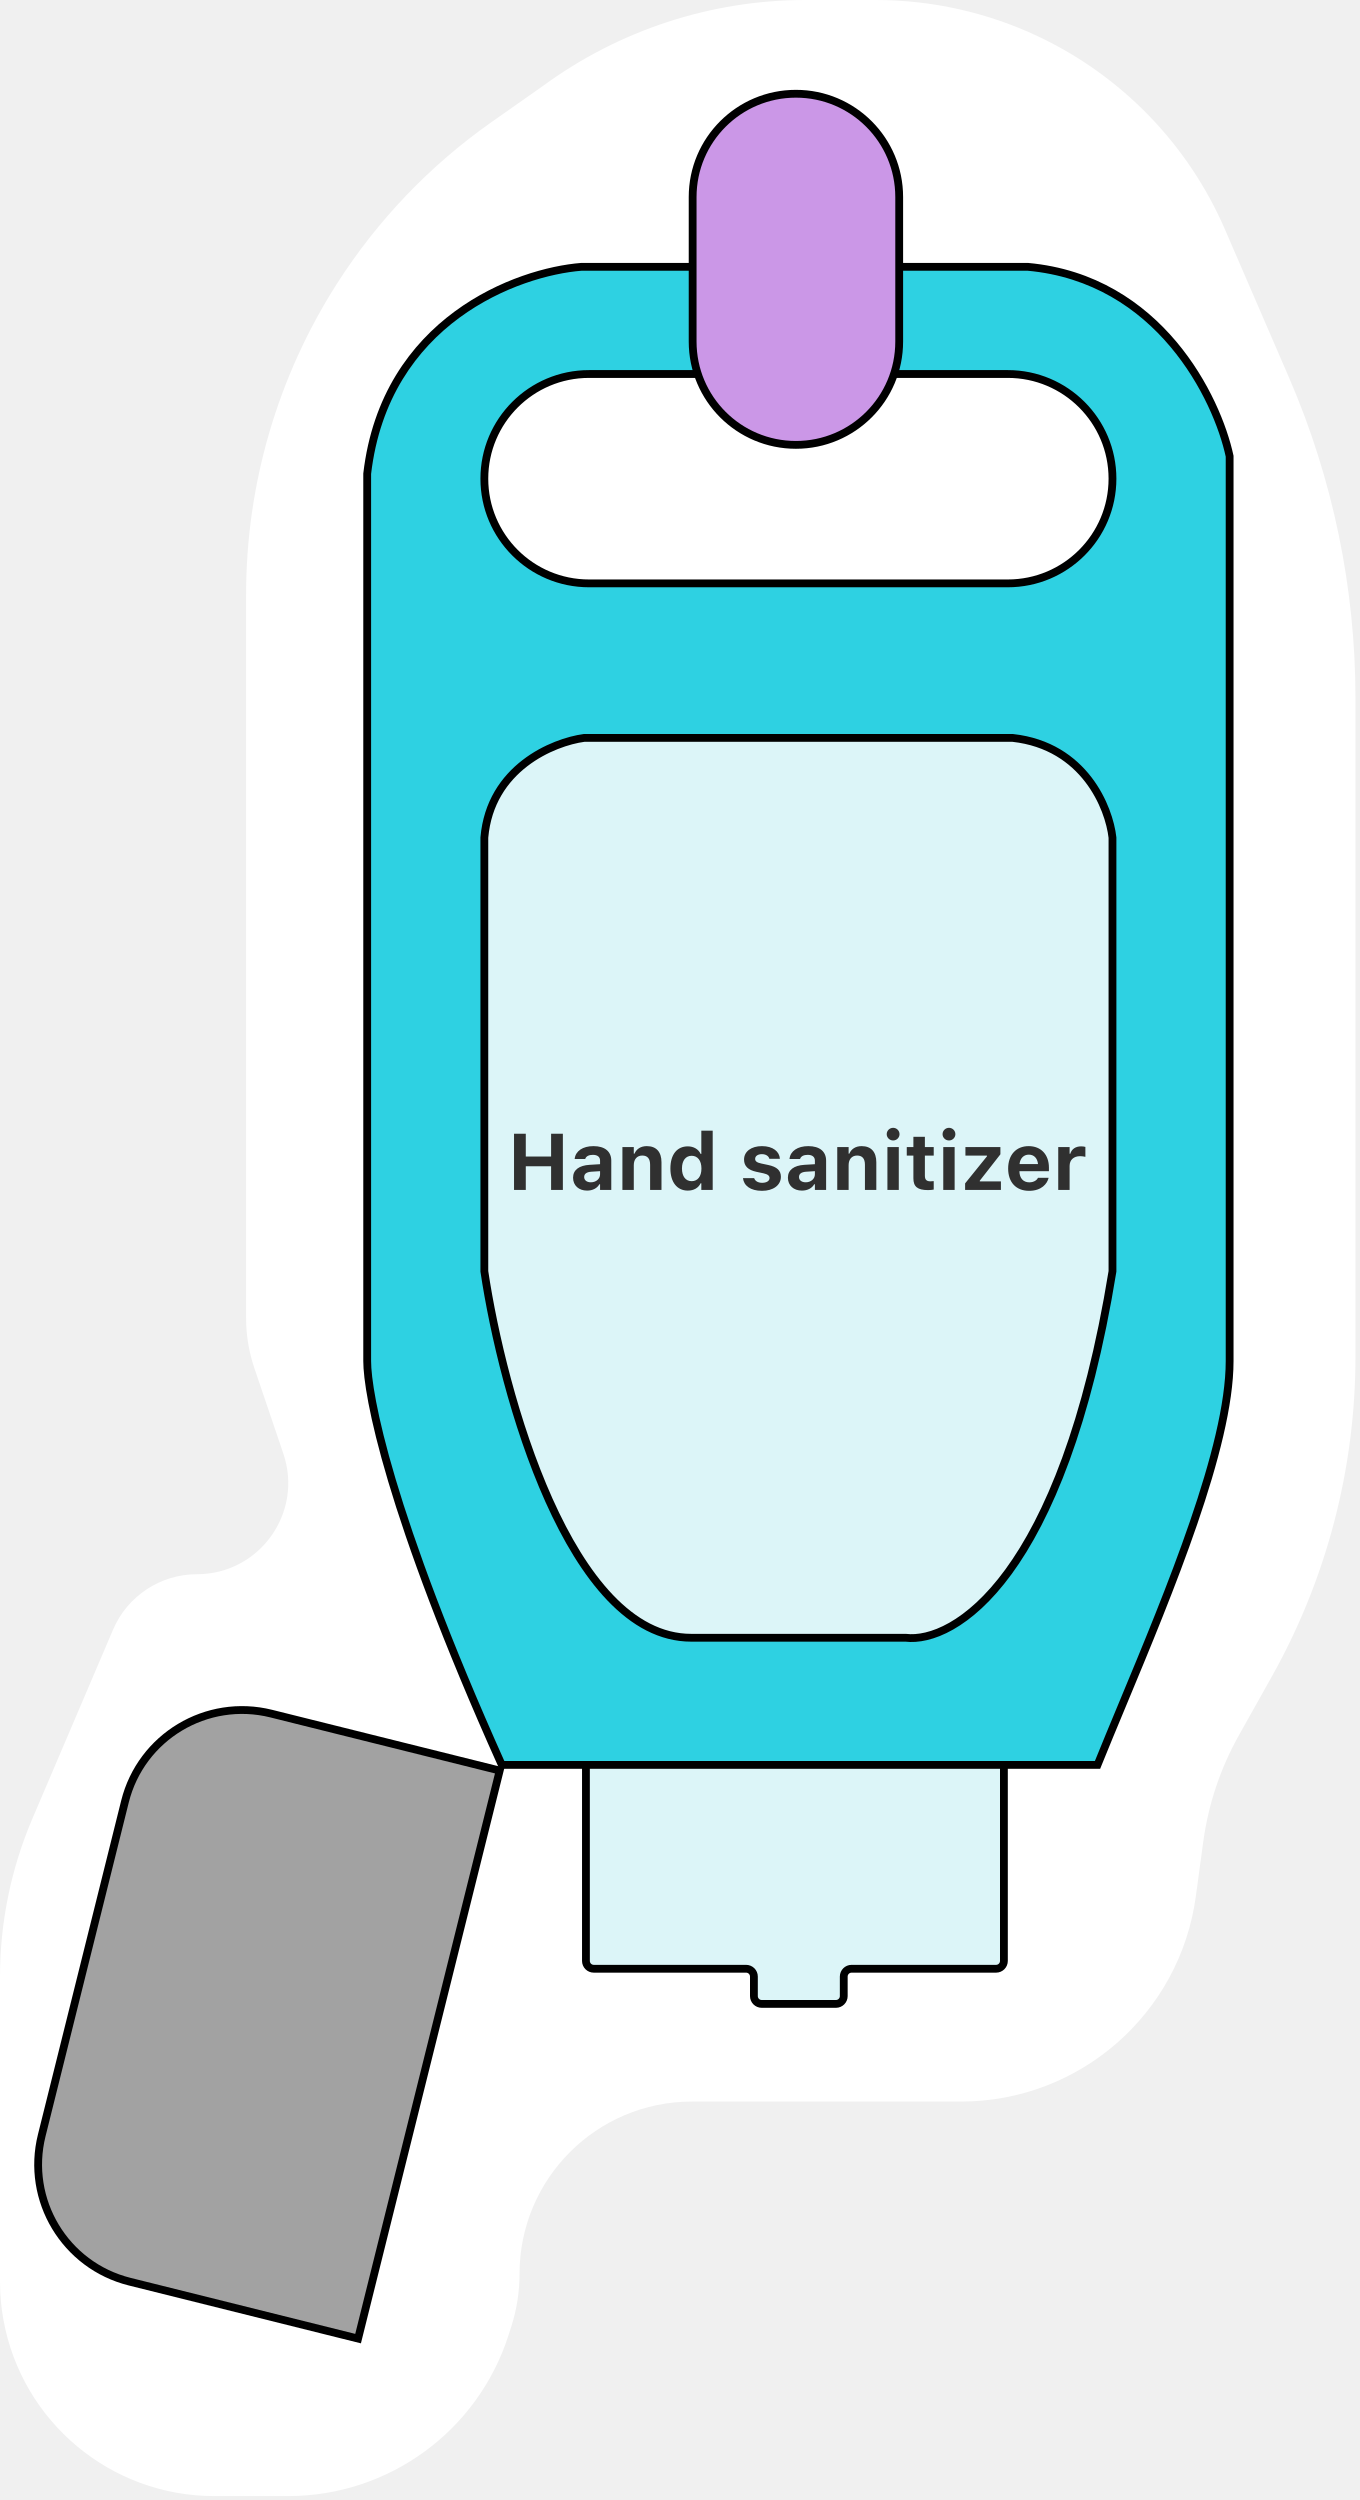
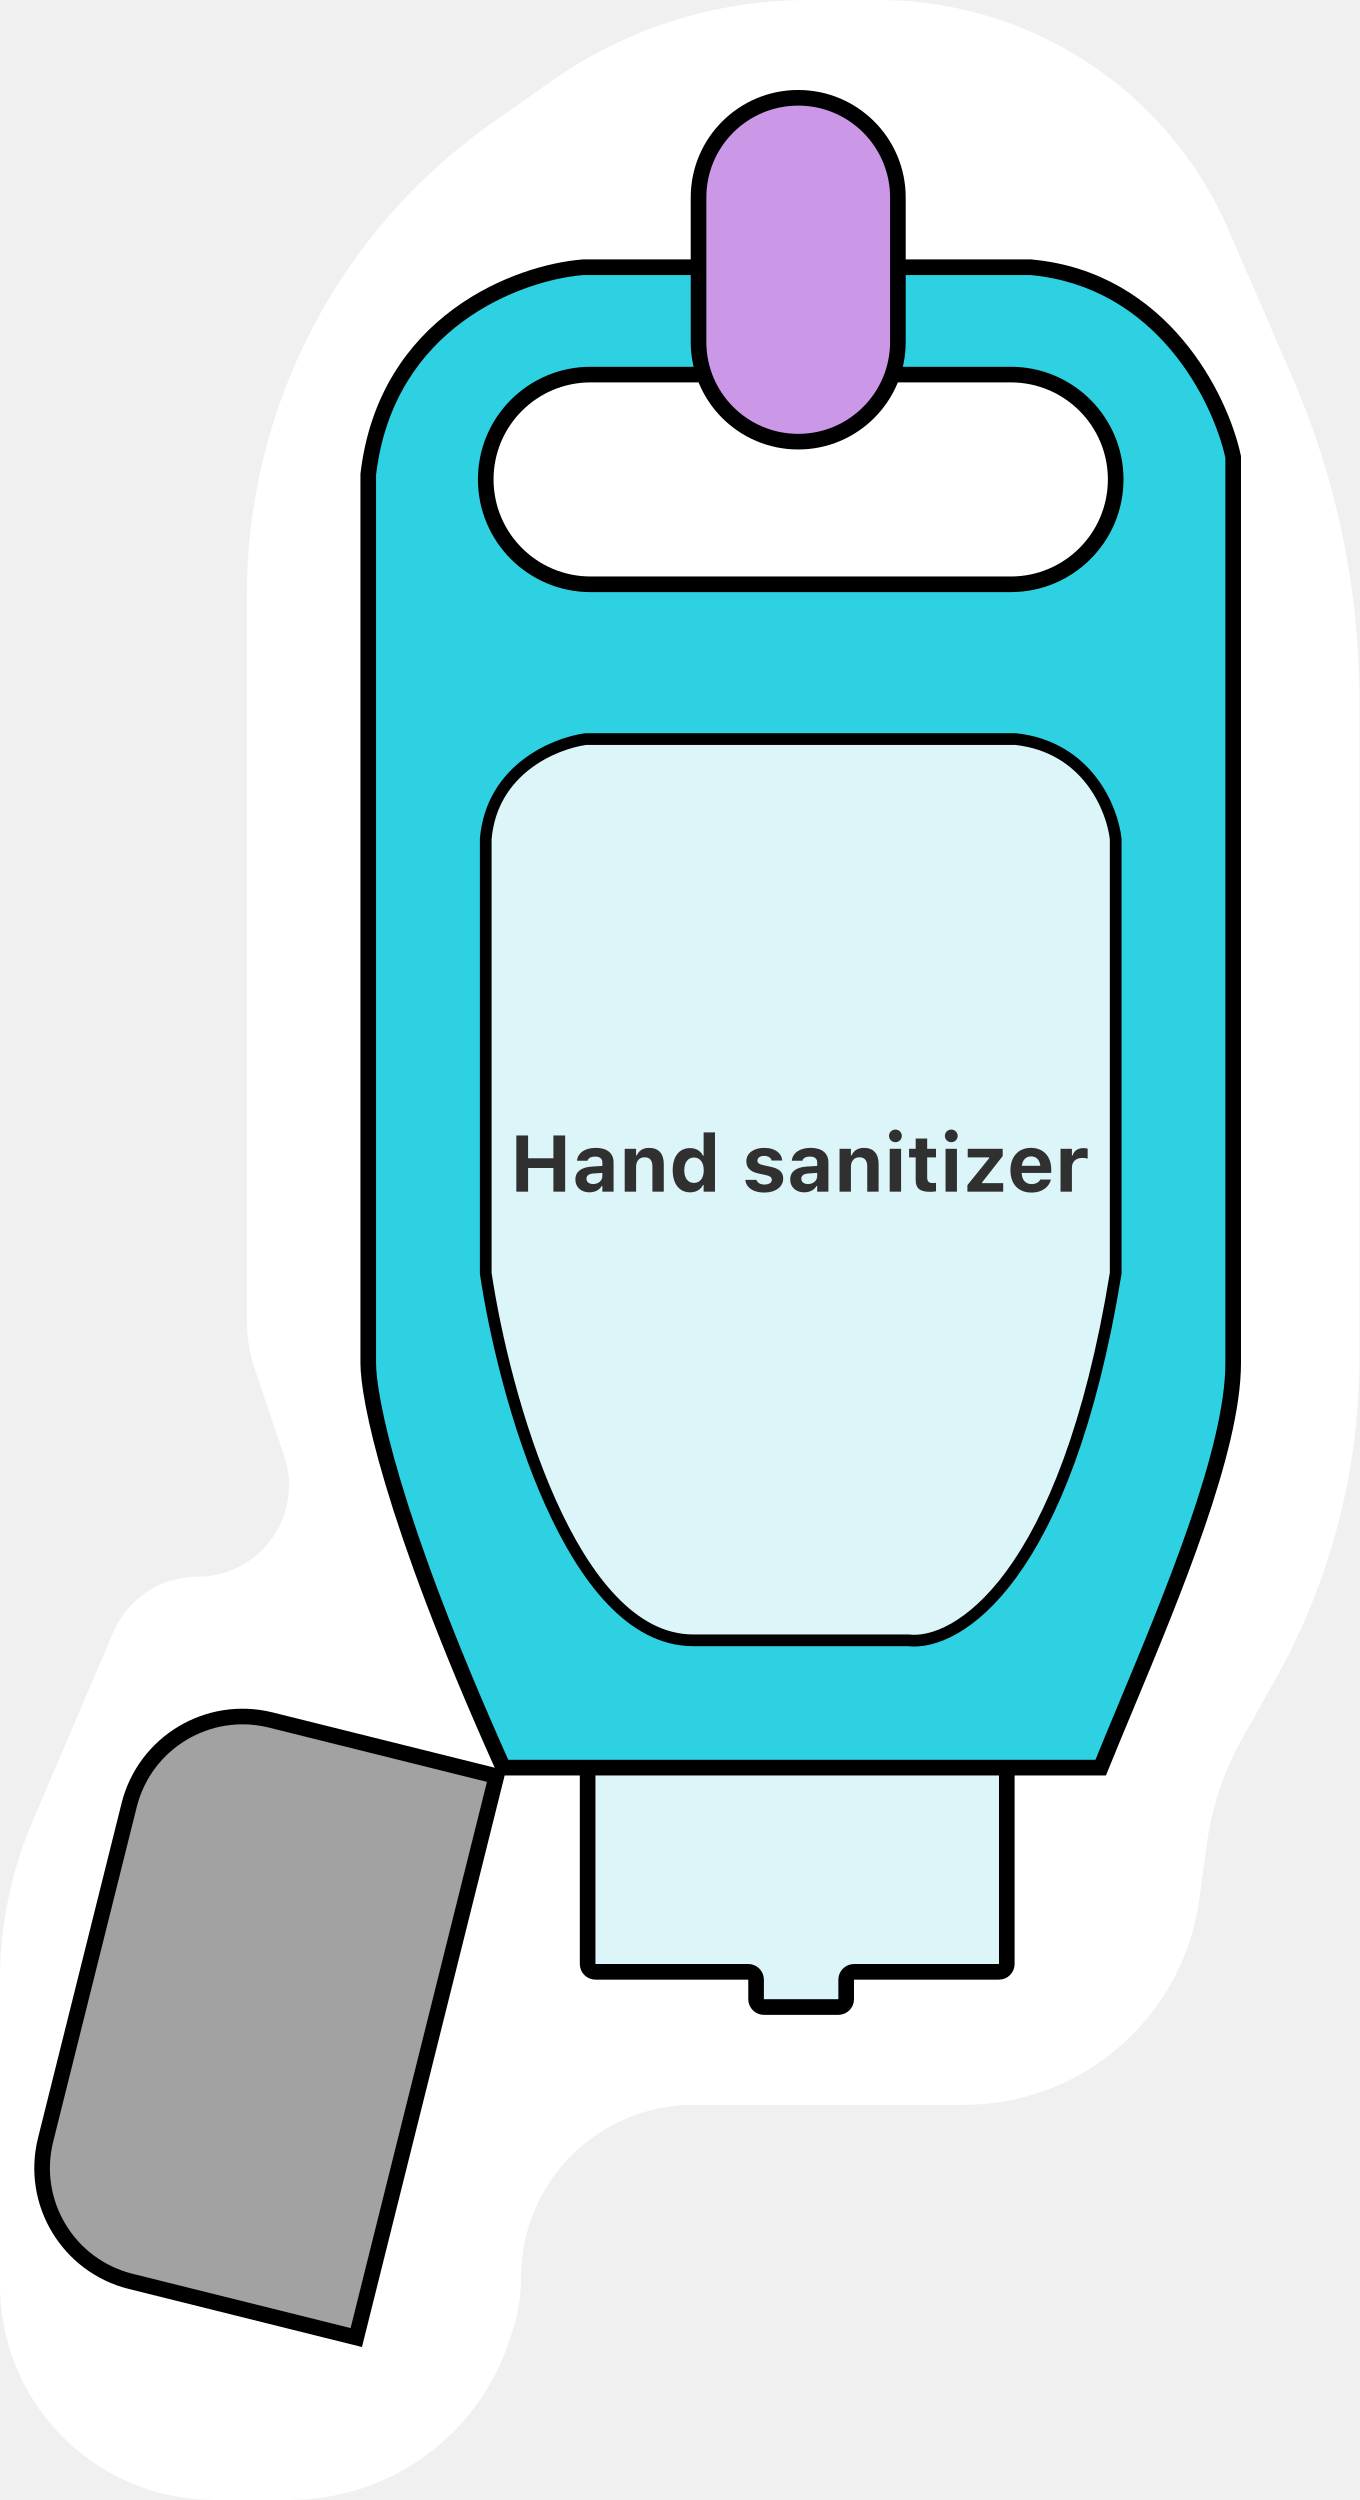
<svg xmlns="http://www.w3.org/2000/svg" width="174" height="320" viewBox="0 0 174 320" fill="none">
-   <path d="M62.931 15.616L69.5 11C79.246 3.853 91.016 0 103.101 0H112.088C119.274 0 126.37 1.59 132.869 4.655C143.587 9.711 152.095 18.5 156.798 29.378L165.001 48.347C170.608 61.312 173.5 75.287 173.5 89.412V124V173.611C173.5 187.963 169.814 202.074 162.796 214.593L158.575 222.124C156.213 226.337 154.666 230.957 154.016 235.744L153.066 242.741C151.023 257.782 138.18 269 123 269H88.557C76.375 269 66.5 278.875 66.5 291.057C66.5 293.338 66.146 295.606 65.451 297.779L65.091 298.904C61.164 311.174 49.758 319.5 36.876 319.5H31.5H27.451C14.166 319.5 2.788 309.987 0.434 296.912C0.145 295.307 0 293.68 0 292.049V253.039C0 246.085 1.407 239.203 4.137 232.807L14.473 208.593C16.309 204.291 20.535 201.5 25.212 201.5C33.207 201.5 38.838 193.646 36.271 186.074L32.557 175.118C31.857 173.053 31.5 170.888 31.5 168.707V107V76.118C31.5 62.002 35.541 48.18 43.145 36.286C48.332 28.174 55.053 21.152 62.931 15.616Z" fill="white" />
-   <path d="M63.962 226.633L45.834 299.342L16.6 292.054C8.319 289.989 3.28 281.602 5.344 273.321L15.996 230.6C18.061 222.319 26.447 217.28 34.728 219.345L63.962 226.633Z" fill="#A2A2A2" stroke="black" />
-   <path d="M75 251V223C75 222.448 75.448 222 76 222H127.5C128.052 222 128.5 222.448 128.5 223V251C128.5 251.552 128.052 252 127.5 252H109C108.448 252 108 252.448 108 253V255.5C108 256.052 107.552 256.5 107 256.5H97.5C96.948 256.5 96.5 256.052 96.5 255.5V253C96.5 252.448 96.052 252 95.5 252H76C75.448 252 75 251.552 75 251Z" fill="#DCF5F8" stroke="black" />
-   <path fill-rule="evenodd" clip-rule="evenodd" d="M74.439 34.153C66.25 34.791 49.297 40.98 47 60.634V174.217C47 178.365 49.68 193.488 64.229 225.904H140.483C141.436 223.538 142.518 220.939 143.662 218.191C149.665 203.769 157.393 185.204 157.393 174.217V58.401C155.798 50.956 148.396 35.684 131.55 34.153H74.439ZM75.396 47.872C67.995 47.872 61.996 53.871 61.996 61.272C61.996 68.673 67.995 74.672 75.396 74.672H128.997C136.398 74.672 142.397 68.673 142.397 61.272C142.397 53.871 136.398 47.872 128.997 47.872H75.396Z" fill="#2ED1E2" />
-   <path d="M47 60.634L46.504 60.576L46.5 60.605V60.634H47ZM74.439 34.153V33.653H74.419L74.4 33.654L74.439 34.153ZM47 174.217L46.5 174.217L46.5 174.217L47 174.217ZM64.229 225.904L63.773 226.109L63.906 226.404H64.229V225.904ZM140.483 225.904V226.404H140.821L140.947 226.091L140.483 225.904ZM143.662 218.191L144.124 218.383L144.124 218.383L143.662 218.191ZM157.393 58.401H157.893V58.348L157.882 58.296L157.393 58.401ZM131.55 34.153L131.595 33.655L131.572 33.653H131.55V34.153ZM47.497 60.692C48.628 51.017 53.357 44.676 58.806 40.665C64.27 36.644 70.464 34.964 74.478 34.651L74.4 33.654C70.225 33.979 63.847 35.714 58.214 39.86C52.565 44.017 47.67 50.597 46.504 60.576L47.497 60.692ZM47.5 174.217V60.634H46.5V174.217H47.5ZM64.685 225.699C57.418 209.507 53.119 197.643 50.638 189.317C48.154 180.98 47.5 176.218 47.5 174.217L46.5 174.217C46.5 176.365 47.187 181.238 49.68 189.603C52.176 197.98 56.492 209.886 63.773 226.109L64.685 225.699ZM140.483 225.404H64.229V226.404H140.483V225.404ZM143.2 217.999C142.057 220.747 140.974 223.348 140.019 225.717L140.947 226.091C141.899 223.728 142.979 221.132 144.124 218.383L143.2 217.999ZM156.893 174.217C156.893 179.621 154.987 186.94 152.306 194.754C149.629 202.553 146.203 210.785 143.2 217.999L144.124 218.383C147.124 211.175 150.563 202.914 153.252 195.078C155.935 187.257 157.893 179.801 157.893 174.217H156.893ZM156.893 58.401V174.217H157.893V58.401H156.893ZM131.504 34.651C139.77 35.402 145.718 39.52 149.808 44.381C153.905 49.251 156.121 54.853 156.904 58.505L157.882 58.296C157.069 54.503 154.787 48.747 150.573 43.737C146.351 38.718 140.175 34.435 131.595 33.655L131.504 34.651ZM74.439 34.653H131.55V33.653H74.439V34.653ZM62.496 61.272C62.496 54.148 68.271 48.372 75.396 48.372V47.372C67.719 47.372 61.496 53.595 61.496 61.272H62.496ZM75.396 74.172C68.271 74.172 62.496 68.397 62.496 61.272H61.496C61.496 68.949 67.719 75.172 75.396 75.172V74.172ZM128.997 74.172H75.396V75.172H128.997V74.172ZM141.897 61.272C141.897 68.397 136.122 74.172 128.997 74.172V75.172C136.674 75.172 142.897 68.949 142.897 61.272H141.897ZM128.997 48.372C136.122 48.372 141.897 54.148 141.897 61.272H142.897C142.897 53.595 136.674 47.372 128.997 47.372V48.372ZM75.396 48.372H128.997V47.372H75.396V48.372Z" fill="black" />
-   <rect x="88.658" y="12" width="26.439" height="44.944" rx="13.219" fill="#CB97E7" stroke="black" />
-   <path d="M61.996 107.216C62.761 98.283 70.823 94.986 74.758 94.454H129.635C138.824 95.475 141.972 103.388 142.397 107.216V162.732C136.016 202.039 122.084 210.377 115.916 209.633H88.477C72.907 209.633 64.335 178.365 61.996 162.732V107.216Z" fill="#DCF5F8" stroke="black" />
-   <path d="M65.796 152.312V145.118H67.301V148.04H70.541V145.118H72.047V152.312H70.541V149.281H67.301V152.312H65.796ZM75.143 152.397C74.096 152.397 73.353 151.749 73.353 150.752V150.742C73.353 149.755 74.116 149.176 75.482 149.097L76.808 149.017V148.563C76.808 148.09 76.484 147.82 75.886 147.82C75.362 147.82 75.028 148.005 74.913 148.329L74.903 148.349H73.558L73.562 148.304C73.677 147.342 74.584 146.704 75.965 146.704C77.421 146.704 78.244 147.392 78.244 148.563V152.312H76.808V151.584H76.718C76.439 152.093 75.861 152.397 75.143 152.397ZM74.774 150.662C74.774 151.081 75.128 151.335 75.631 151.335C76.304 151.335 76.808 150.891 76.808 150.313V149.909L75.701 149.979C75.078 150.019 74.774 150.253 74.774 150.652V150.662ZM79.669 152.312V146.823H81.125V147.671H81.215C81.464 147.078 82.007 146.704 82.79 146.704C84.011 146.704 84.67 147.451 84.67 148.763V152.312H83.214V149.092C83.214 148.319 82.895 147.91 82.207 147.91C81.534 147.91 81.125 148.394 81.125 149.136V152.312H79.669ZM88.04 152.397C86.669 152.397 85.811 151.325 85.811 149.57V149.56C85.811 147.795 86.649 146.734 88.04 146.734C88.792 146.734 89.406 147.102 89.68 147.701H89.769V144.725H91.225V152.312H89.769V151.46H89.68C89.395 152.053 88.812 152.397 88.04 152.397ZM88.533 151.19C89.306 151.19 89.784 150.582 89.784 149.575V149.565C89.784 148.558 89.301 147.94 88.533 147.94C87.765 147.94 87.292 148.558 87.292 149.56V149.57C87.292 150.582 87.765 151.19 88.533 151.19ZM97.546 152.427C96.056 152.427 95.208 151.759 95.104 150.816L95.099 150.797H96.529L96.539 150.816C96.654 151.155 96.988 151.4 97.561 151.4C98.12 151.4 98.499 151.16 98.499 150.797V150.787C98.499 150.492 98.279 150.308 97.721 150.183L96.804 149.989C95.757 149.765 95.238 149.251 95.238 148.429V148.424C95.238 147.392 96.156 146.704 97.526 146.704C98.967 146.704 99.765 147.422 99.825 148.304V148.324H98.474L98.469 148.299C98.389 148.005 98.065 147.731 97.522 147.731C97.018 147.731 96.659 147.965 96.659 148.334V148.339C96.659 148.633 96.863 148.802 97.432 148.927L98.344 149.121C99.441 149.356 99.954 149.814 99.954 150.627V150.632C99.954 151.719 98.952 152.427 97.546 152.427ZM102.641 152.397C101.594 152.397 100.852 151.749 100.852 150.752V150.742C100.852 149.755 101.614 149.176 102.98 149.097L104.306 149.017V148.563C104.306 148.09 103.982 147.82 103.384 147.82C102.861 147.82 102.527 148.005 102.412 148.329L102.402 148.349H101.056L101.061 148.304C101.176 147.342 102.083 146.704 103.464 146.704C104.92 146.704 105.742 147.392 105.742 148.563V152.312H104.306V151.584H104.217C103.937 152.093 103.359 152.397 102.641 152.397ZM102.272 150.662C102.272 151.081 102.626 151.335 103.13 151.335C103.803 151.335 104.306 150.891 104.306 150.313V149.909L103.2 149.979C102.576 150.019 102.272 150.253 102.272 150.652V150.662ZM107.168 152.312V146.823H108.624V147.671H108.713C108.963 147.078 109.506 146.704 110.289 146.704C111.51 146.704 112.168 147.451 112.168 148.763V152.312H110.712V149.092C110.712 148.319 110.393 147.91 109.705 147.91C109.032 147.91 108.624 148.394 108.624 149.136V152.312H107.168ZM114.322 145.981C113.873 145.981 113.499 145.622 113.499 145.173C113.499 144.72 113.873 144.361 114.322 144.361C114.77 144.361 115.139 144.72 115.139 145.173C115.139 145.622 114.77 145.981 114.322 145.981ZM113.589 152.312V146.823H115.045V152.312H113.589ZM118.788 152.332C117.452 152.332 116.914 151.898 116.914 150.831V147.92H116.066V146.823H116.914V145.512H118.385V146.823H119.516V147.92H118.385V150.497C118.385 150.991 118.594 151.21 119.088 151.21C119.277 151.21 119.377 151.2 119.516 151.185V152.267C119.337 152.302 119.068 152.332 118.788 152.332ZM121.47 145.981C121.022 145.981 120.648 145.622 120.648 145.173C120.648 144.72 121.022 144.361 121.47 144.361C121.919 144.361 122.288 144.72 122.288 145.173C122.288 145.622 121.919 145.981 121.47 145.981ZM120.738 152.312V146.823H122.193V152.312H120.738ZM123.534 152.312V151.474L126.331 148.01V147.92H123.574V146.823H128.051V147.751L125.414 151.126V151.215H128.116V152.312H123.534ZM131.725 152.427C130.055 152.427 129.043 151.335 129.043 149.575V149.57C129.043 147.825 130.065 146.704 131.665 146.704C133.265 146.704 134.263 147.8 134.263 149.46V149.914H130.484C130.499 150.816 130.982 151.34 131.755 151.34C132.393 151.34 132.747 151.001 132.847 150.792L132.862 150.762H134.218L134.208 150.811C134.038 151.499 133.33 152.427 131.725 152.427ZM131.69 147.795C131.057 147.795 130.588 148.224 130.499 149.002H132.867C132.777 148.204 132.323 147.795 131.69 147.795ZM135.454 152.312V146.823H136.91V147.676H136.999C137.174 147.083 137.672 146.734 138.385 146.734C138.58 146.734 138.784 146.763 138.929 146.803V148.075C138.709 148.025 138.485 147.99 138.261 147.99C137.433 147.99 136.91 148.463 136.91 149.241V152.312H135.454Z" fill="#303030" />
+   <path d="M63.099 15.65L69.7 11.017C79.474 3.859 91.275 0 103.39 0H112.422C119.621 0 126.732 1.591 133.245 4.659C143.998 9.725 152.537 18.537 157.26 29.446L165.471 48.408C171.097 61.402 174 75.412 174 89.572V124.194V173.875C174 188.254 170.303 202.391 163.265 214.93L159.034 222.467C156.664 226.689 155.112 231.321 154.459 236.12L153.512 243.087C151.46 258.172 138.578 269.421 123.354 269.421H88.779C76.581 269.421 66.692 279.31 66.692 291.509C66.692 293.796 66.336 296.07 65.638 298.248L65.276 299.378C61.339 311.665 49.916 320 37.014 320H31.591H27.497C14.192 320 2.796 310.474 0.436 297.38C0.146 295.771 0 294.138 0 292.503V253.451C0 246.476 1.413 239.573 4.155 233.158L14.513 208.923C16.355 204.612 20.592 201.815 25.28 201.815C33.299 201.815 38.945 193.936 36.368 186.343L32.652 175.395C31.949 173.325 31.591 171.154 31.591 168.968V107.167V76.255C31.591 62.105 35.645 48.252 43.274 36.335C48.473 28.215 55.207 21.188 63.099 15.65Z" fill="white" />
+   <path d="M63.542 227.352L45.603 299.206L16.725 292.015C8.712 290.02 3.837 281.907 5.837 273.895L16.532 231.056C18.533 223.044 26.651 218.166 34.664 220.161L63.542 227.352Z" fill="#A2A2A2" stroke="black" stroke-width="2" />
+   <path d="M75.216 251.394V223.347C75.216 222.795 75.664 222.347 76.216 222.347H127.87C128.423 222.347 128.87 222.795 128.87 223.347V251.394C128.87 251.947 128.423 252.394 127.87 252.394H109.311C108.759 252.394 108.311 252.842 108.311 253.394V255.901C108.311 256.454 107.864 256.901 107.311 256.901H97.778C97.226 256.901 96.778 256.454 96.778 255.901V253.394C96.778 252.842 96.33 252.394 95.778 252.394H76.216C75.664 252.394 75.216 251.947 75.216 251.394Z" fill="#DCF5F8" stroke="black" stroke-width="2" />
+   <path fill-rule="evenodd" clip-rule="evenodd" d="M74.653 34.206C66.441 34.845 49.44 41.045 47.136 60.729V174.49C47.136 178.644 49.824 193.791 64.414 226.258H140.888C141.844 223.888 142.929 221.285 144.076 218.532C150.096 204.088 157.846 185.494 157.846 174.49V58.492C156.247 51.036 148.823 35.74 131.929 34.206H74.653ZM75.596 47.947C68.183 47.947 62.174 53.956 62.174 61.368C62.174 68.781 68.183 74.79 75.596 74.79H129.386C136.799 74.79 142.808 68.781 142.808 61.368C142.808 53.956 136.799 47.947 129.386 47.947H75.596Z" fill="#2ED1E2" />
+   <path d="M47.136 60.729L46.142 60.613L46.136 60.671V60.729H47.136ZM74.653 34.206V33.206H74.615L74.576 33.209L74.653 34.206ZM47.136 174.49L46.136 174.49L46.136 174.49L47.136 174.49ZM64.414 226.258L63.502 226.668L63.767 227.258H64.414V226.258ZM140.888 226.258V227.258H141.563L141.815 226.632L140.888 226.258ZM144.076 218.532L144.999 218.917L144.999 218.917L144.076 218.532ZM157.846 58.492H158.846V58.386L158.824 58.282L157.846 58.492ZM131.929 34.206L132.019 33.21L131.974 33.206H131.929V34.206ZM48.129 60.845C49.245 51.307 53.905 45.075 59.271 41.131C64.666 37.166 70.785 35.51 74.731 35.203L74.576 33.209C70.309 33.541 63.821 35.305 58.087 39.52C52.322 43.757 47.33 50.466 46.142 60.613L48.129 60.845ZM48.136 174.49V60.729H46.136V174.49H48.136ZM65.326 225.848C58.045 209.645 53.742 197.784 51.262 189.471C48.774 181.134 48.136 176.42 48.136 174.49L46.136 174.49C46.136 176.714 46.841 181.651 49.345 190.043C51.856 198.459 56.193 210.404 63.502 226.668L65.326 225.848ZM140.888 225.258H64.414V227.258H140.888V225.258ZM143.153 218.148C142.006 220.899 140.919 223.507 139.96 225.884L141.815 226.632C142.769 224.268 143.851 221.671 144.999 218.917L143.153 218.148ZM156.846 174.49C156.846 179.812 154.961 187.074 152.273 194.896C149.595 202.69 146.166 210.92 143.153 218.148L144.999 218.917C148.007 211.701 151.462 203.411 154.165 195.546C156.857 187.709 158.846 180.173 158.846 174.49H156.846ZM156.846 58.492V174.49H158.846V58.492H156.846ZM131.838 35.202C139.972 35.941 145.824 39.983 149.858 44.773C153.908 49.581 156.099 55.114 156.869 58.702L158.824 58.282C157.994 54.414 155.673 48.571 151.388 43.484C147.087 38.378 140.78 34.006 132.019 33.21L131.838 35.202ZM74.653 35.206H131.929V33.206H74.653V35.206ZM63.174 61.368C63.174 54.508 68.736 48.947 75.596 48.947V46.947C67.631 46.947 61.174 53.404 61.174 61.368H63.174ZM75.596 73.79C68.736 73.79 63.174 68.228 63.174 61.368H61.174C61.174 69.333 67.631 75.79 75.596 75.79V73.79ZM129.386 73.79H75.596V75.79H129.386V73.79ZM141.808 61.368C141.808 68.228 136.247 73.79 129.386 73.79V75.79C137.351 75.79 143.808 69.333 143.808 61.368H141.808ZM129.386 48.947C136.247 48.947 141.808 54.508 141.808 61.368H143.808C143.808 53.404 137.351 46.947 129.386 46.947V48.947ZM75.596 48.947H129.386V46.947H75.596V48.947Z" fill="black" />
+   <rect x="89.412" y="12.518" width="25.518" height="44.016" rx="12.759" fill="#CB97E7" stroke="black" stroke-width="2" />
+   <path d="M62.174 107.384C62.942 98.437 71.027 95.135 74.973 94.602H130.009C139.224 95.624 142.381 103.549 142.808 107.384V162.986C136.408 202.355 122.436 210.706 116.25 209.961H88.732C73.117 209.961 64.521 178.644 62.174 162.986V107.384Z" fill="#DCF5F8" stroke="black" stroke-width="1.5" />
+   <path d="M66.09 152.535V145.341H67.595V148.262H70.835V145.341H72.341V152.535H70.835V149.504H67.595V152.535H66.09ZM75.437 152.619C74.39 152.619 73.647 151.971 73.647 150.974V150.964C73.647 149.977 74.41 149.399 75.776 149.319L77.102 149.239V148.786C77.102 148.312 76.778 148.043 76.18 148.043C75.656 148.043 75.322 148.227 75.208 148.551L75.198 148.571H73.852L73.857 148.527C73.971 147.564 74.879 146.926 76.26 146.926C77.715 146.926 78.538 147.614 78.538 148.786V152.535H77.102V151.807H77.012C76.733 152.315 76.155 152.619 75.437 152.619ZM75.068 150.885C75.068 151.303 75.422 151.558 75.925 151.558C76.599 151.558 77.102 151.114 77.102 150.536V150.132L75.995 150.202C75.372 150.241 75.068 150.476 75.068 150.875V150.885ZM79.963 152.535V147.046H81.419V147.893H81.509C81.758 147.3 82.302 146.926 83.084 146.926C84.306 146.926 84.964 147.674 84.964 148.985V152.535H83.508V149.314C83.508 148.542 83.189 148.133 82.501 148.133C81.828 148.133 81.419 148.616 81.419 149.359V152.535H79.963ZM88.334 152.619C86.963 152.619 86.105 151.548 86.105 149.793V149.783C86.105 148.018 86.943 146.956 88.334 146.956C89.086 146.956 89.7 147.325 89.974 147.923H90.064V144.947H91.519V152.535H90.064V151.682H89.974C89.69 152.275 89.106 152.619 88.334 152.619ZM88.827 151.413C89.6 151.413 90.079 150.805 90.079 149.798V149.788C90.079 148.781 89.595 148.163 88.827 148.163C88.059 148.163 87.586 148.781 87.586 149.783V149.793C87.586 150.805 88.059 151.413 88.827 151.413ZM97.841 152.649C96.35 152.649 95.502 151.981 95.398 151.039L95.393 151.019H96.823L96.834 151.039C96.948 151.378 97.282 151.622 97.855 151.622C98.414 151.622 98.793 151.383 98.793 151.019V151.009C98.793 150.715 98.573 150.531 98.015 150.406L97.098 150.212C96.051 149.987 95.532 149.474 95.532 148.651V148.646C95.532 147.614 96.45 146.926 97.82 146.926C99.261 146.926 100.059 147.644 100.119 148.527V148.546H98.768L98.763 148.522C98.683 148.227 98.359 147.953 97.816 147.953C97.312 147.953 96.953 148.188 96.953 148.556V148.561C96.953 148.856 97.157 149.025 97.726 149.15L98.638 149.344C99.735 149.578 100.248 150.037 100.248 150.85V150.855C100.248 151.941 99.246 152.649 97.841 152.649ZM102.935 152.619C101.888 152.619 101.146 151.971 101.146 150.974V150.964C101.146 149.977 101.908 149.399 103.274 149.319L104.6 149.239V148.786C104.6 148.312 104.276 148.043 103.678 148.043C103.155 148.043 102.821 148.227 102.706 148.551L102.696 148.571H101.35L101.355 148.527C101.47 147.564 102.377 146.926 103.758 146.926C105.214 146.926 106.036 147.614 106.036 148.786V152.535H104.6V151.807H104.511C104.232 152.315 103.653 152.619 102.935 152.619ZM102.566 150.885C102.566 151.303 102.92 151.558 103.424 151.558C104.097 151.558 104.6 151.114 104.6 150.536V150.132L103.494 150.202C102.871 150.241 102.566 150.476 102.566 150.875V150.885ZM107.462 152.535V147.046H108.918V147.893H109.007C109.257 147.3 109.8 146.926 110.583 146.926C111.804 146.926 112.462 147.674 112.462 148.985V152.535H111.006V149.314C111.006 148.542 110.687 148.133 109.999 148.133C109.326 148.133 108.918 148.616 108.918 149.359V152.535H107.462ZM114.616 146.203C114.167 146.203 113.793 145.845 113.793 145.396C113.793 144.942 114.167 144.583 114.616 144.583C115.064 144.583 115.433 144.942 115.433 145.396C115.433 145.845 115.064 146.203 114.616 146.203ZM113.883 152.535V147.046H115.339V152.535H113.883ZM119.083 152.555C117.746 152.555 117.208 152.121 117.208 151.054V148.143H116.361V147.046H117.208V145.735H118.679V147.046H119.81V148.143H118.679V150.72C118.679 151.214 118.888 151.433 119.382 151.433C119.571 151.433 119.671 151.423 119.81 151.408V152.49C119.631 152.525 119.362 152.555 119.083 152.555ZM121.765 146.203C121.316 146.203 120.942 145.845 120.942 145.396C120.942 144.942 121.316 144.583 121.765 144.583C122.213 144.583 122.582 144.942 122.582 145.396C122.582 145.845 122.213 146.203 121.765 146.203ZM121.032 152.535V147.046H122.487V152.535H121.032ZM123.828 152.535V151.697L126.625 148.232V148.143H123.868V147.046H128.345V147.973L125.708 151.348V151.438H128.41V152.535H123.828ZM132.019 152.649C130.349 152.649 129.337 151.558 129.337 149.798V149.793C129.337 148.048 130.359 146.926 131.959 146.926C133.56 146.926 134.557 148.023 134.557 149.683V150.137H130.778C130.793 151.039 131.276 151.563 132.049 151.563C132.687 151.563 133.041 151.224 133.141 151.014L133.156 150.984H134.512L134.502 151.034C134.332 151.722 133.624 152.649 132.019 152.649ZM131.984 148.018C131.351 148.018 130.883 148.447 130.793 149.224H133.161C133.071 148.427 132.617 148.018 131.984 148.018ZM135.748 152.535V147.046H137.204V147.898H137.294C137.468 147.305 137.967 146.956 138.679 146.956C138.874 146.956 139.078 146.986 139.223 147.026V148.297C139.003 148.247 138.779 148.212 138.555 148.212C137.727 148.212 137.204 148.686 137.204 149.464V152.535H135.748Z" fill="#303030" />
</svg>
